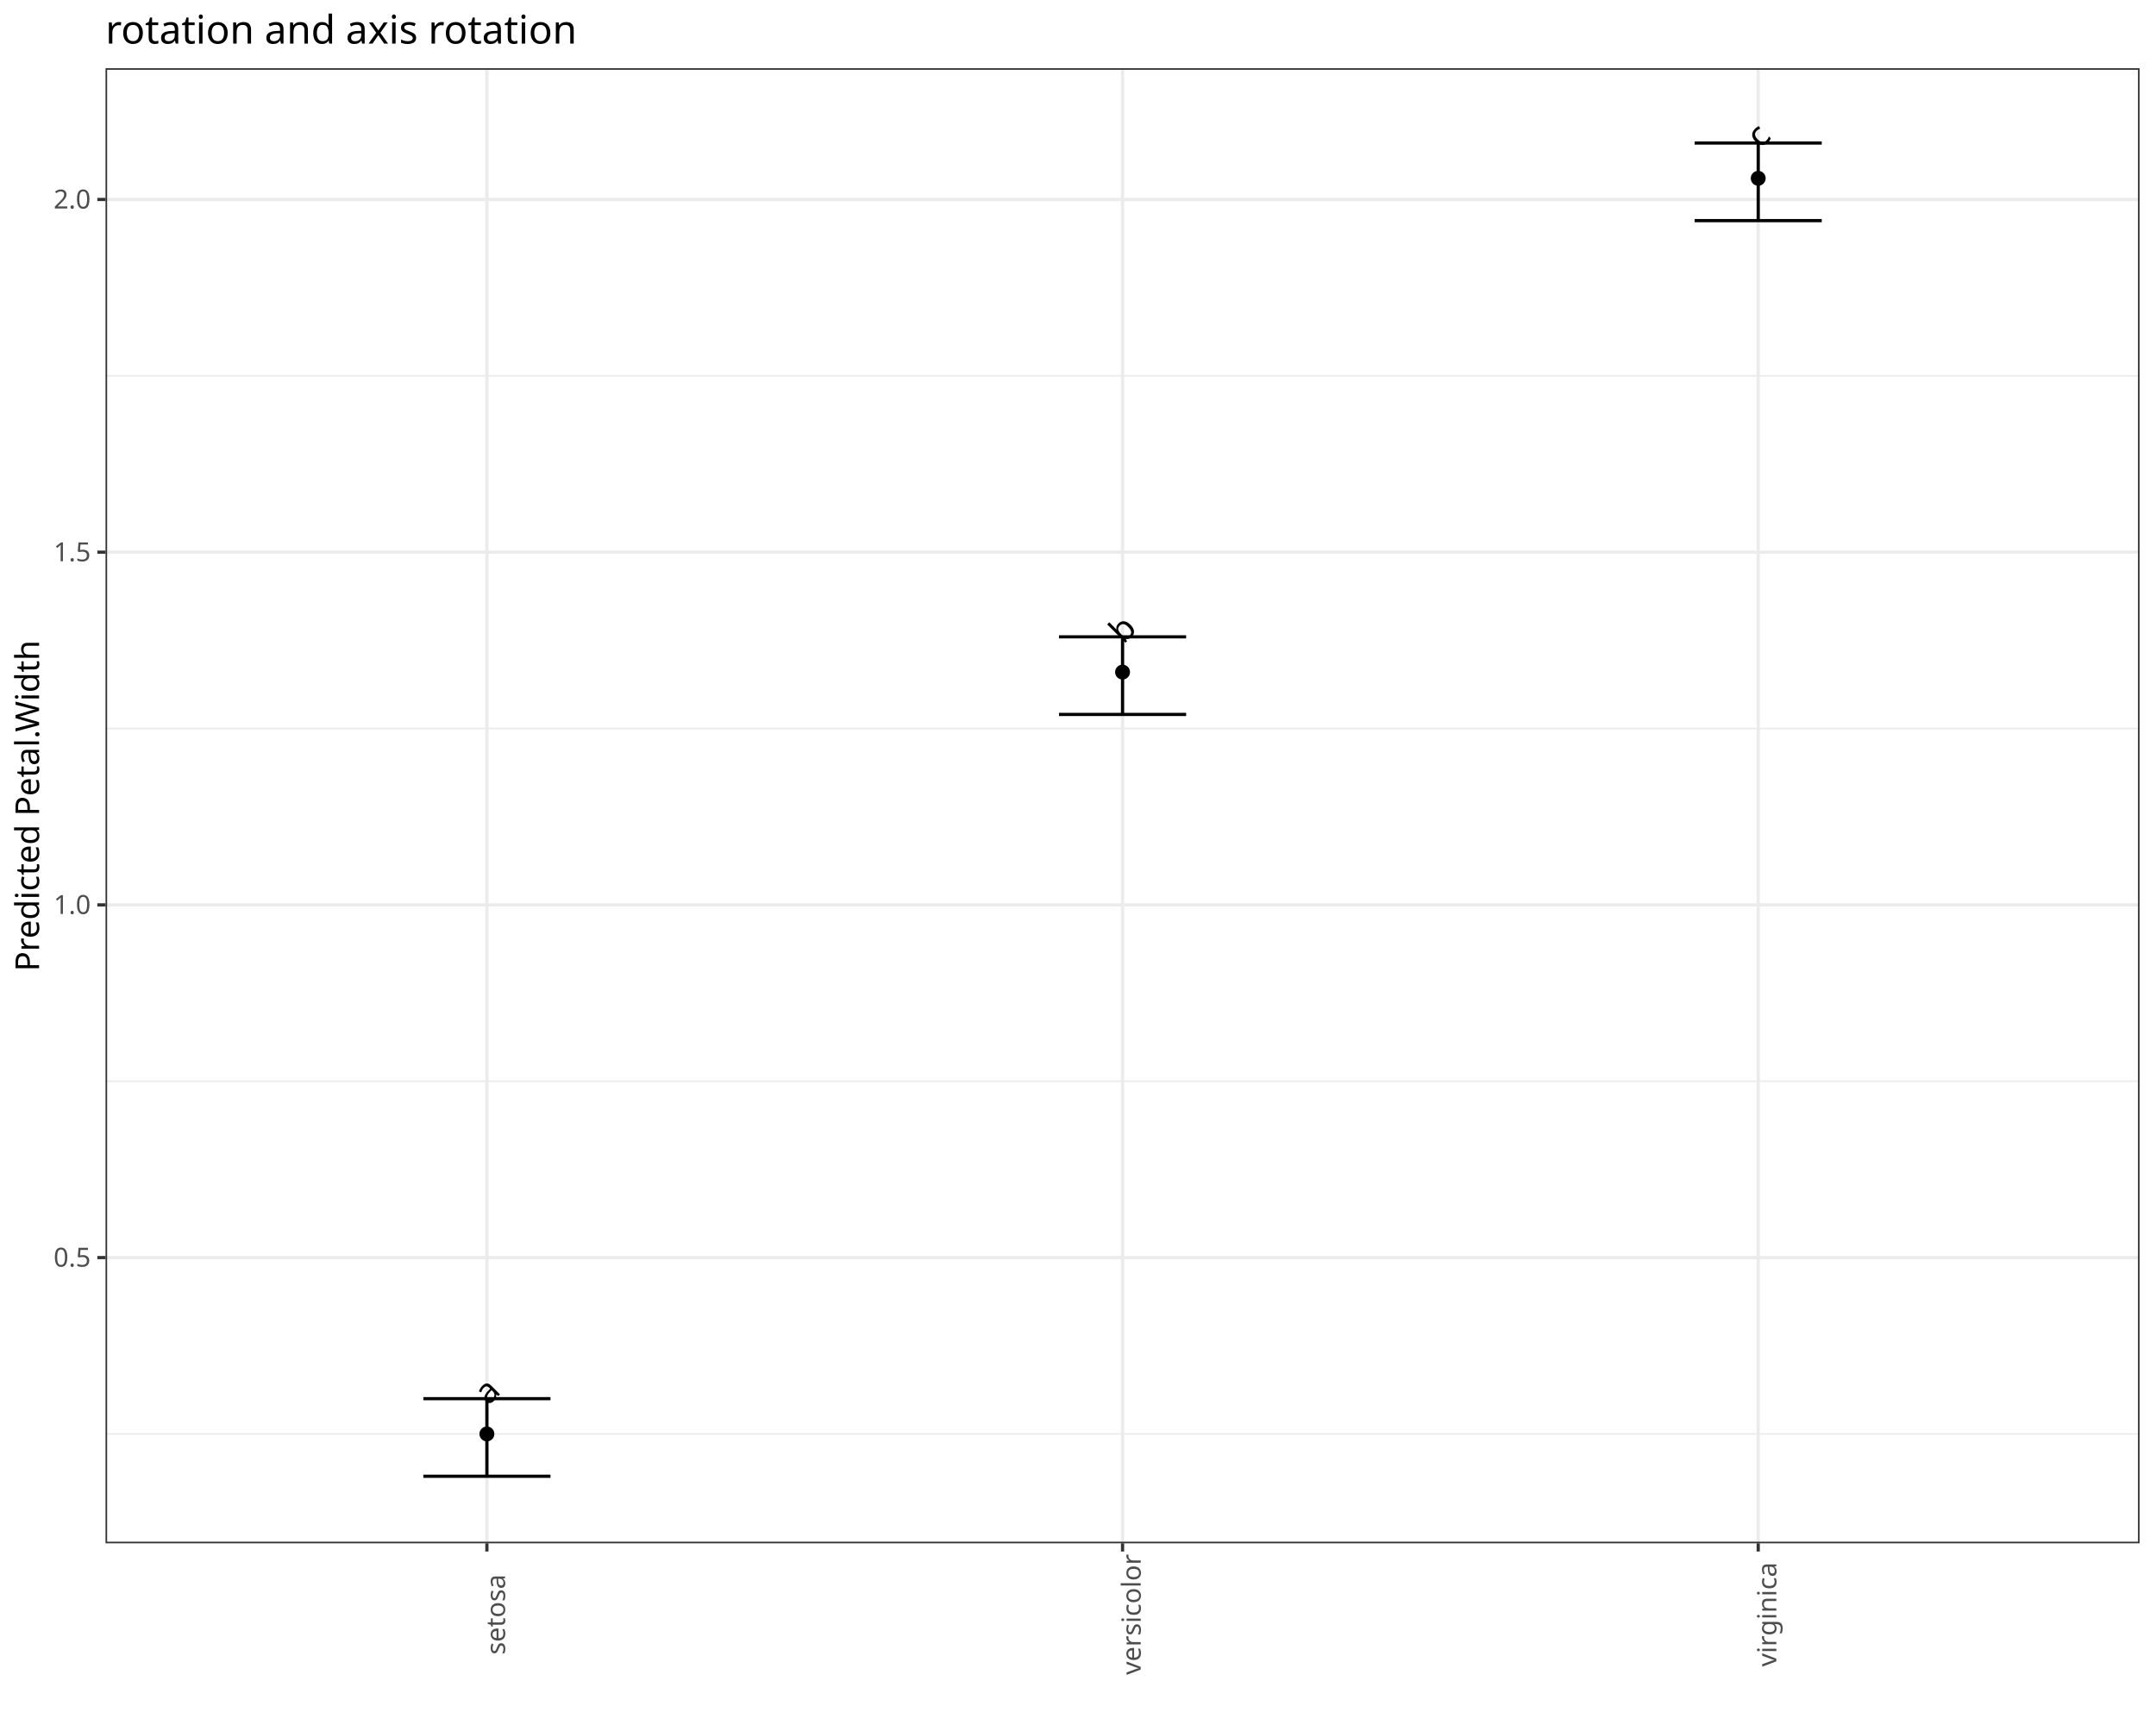
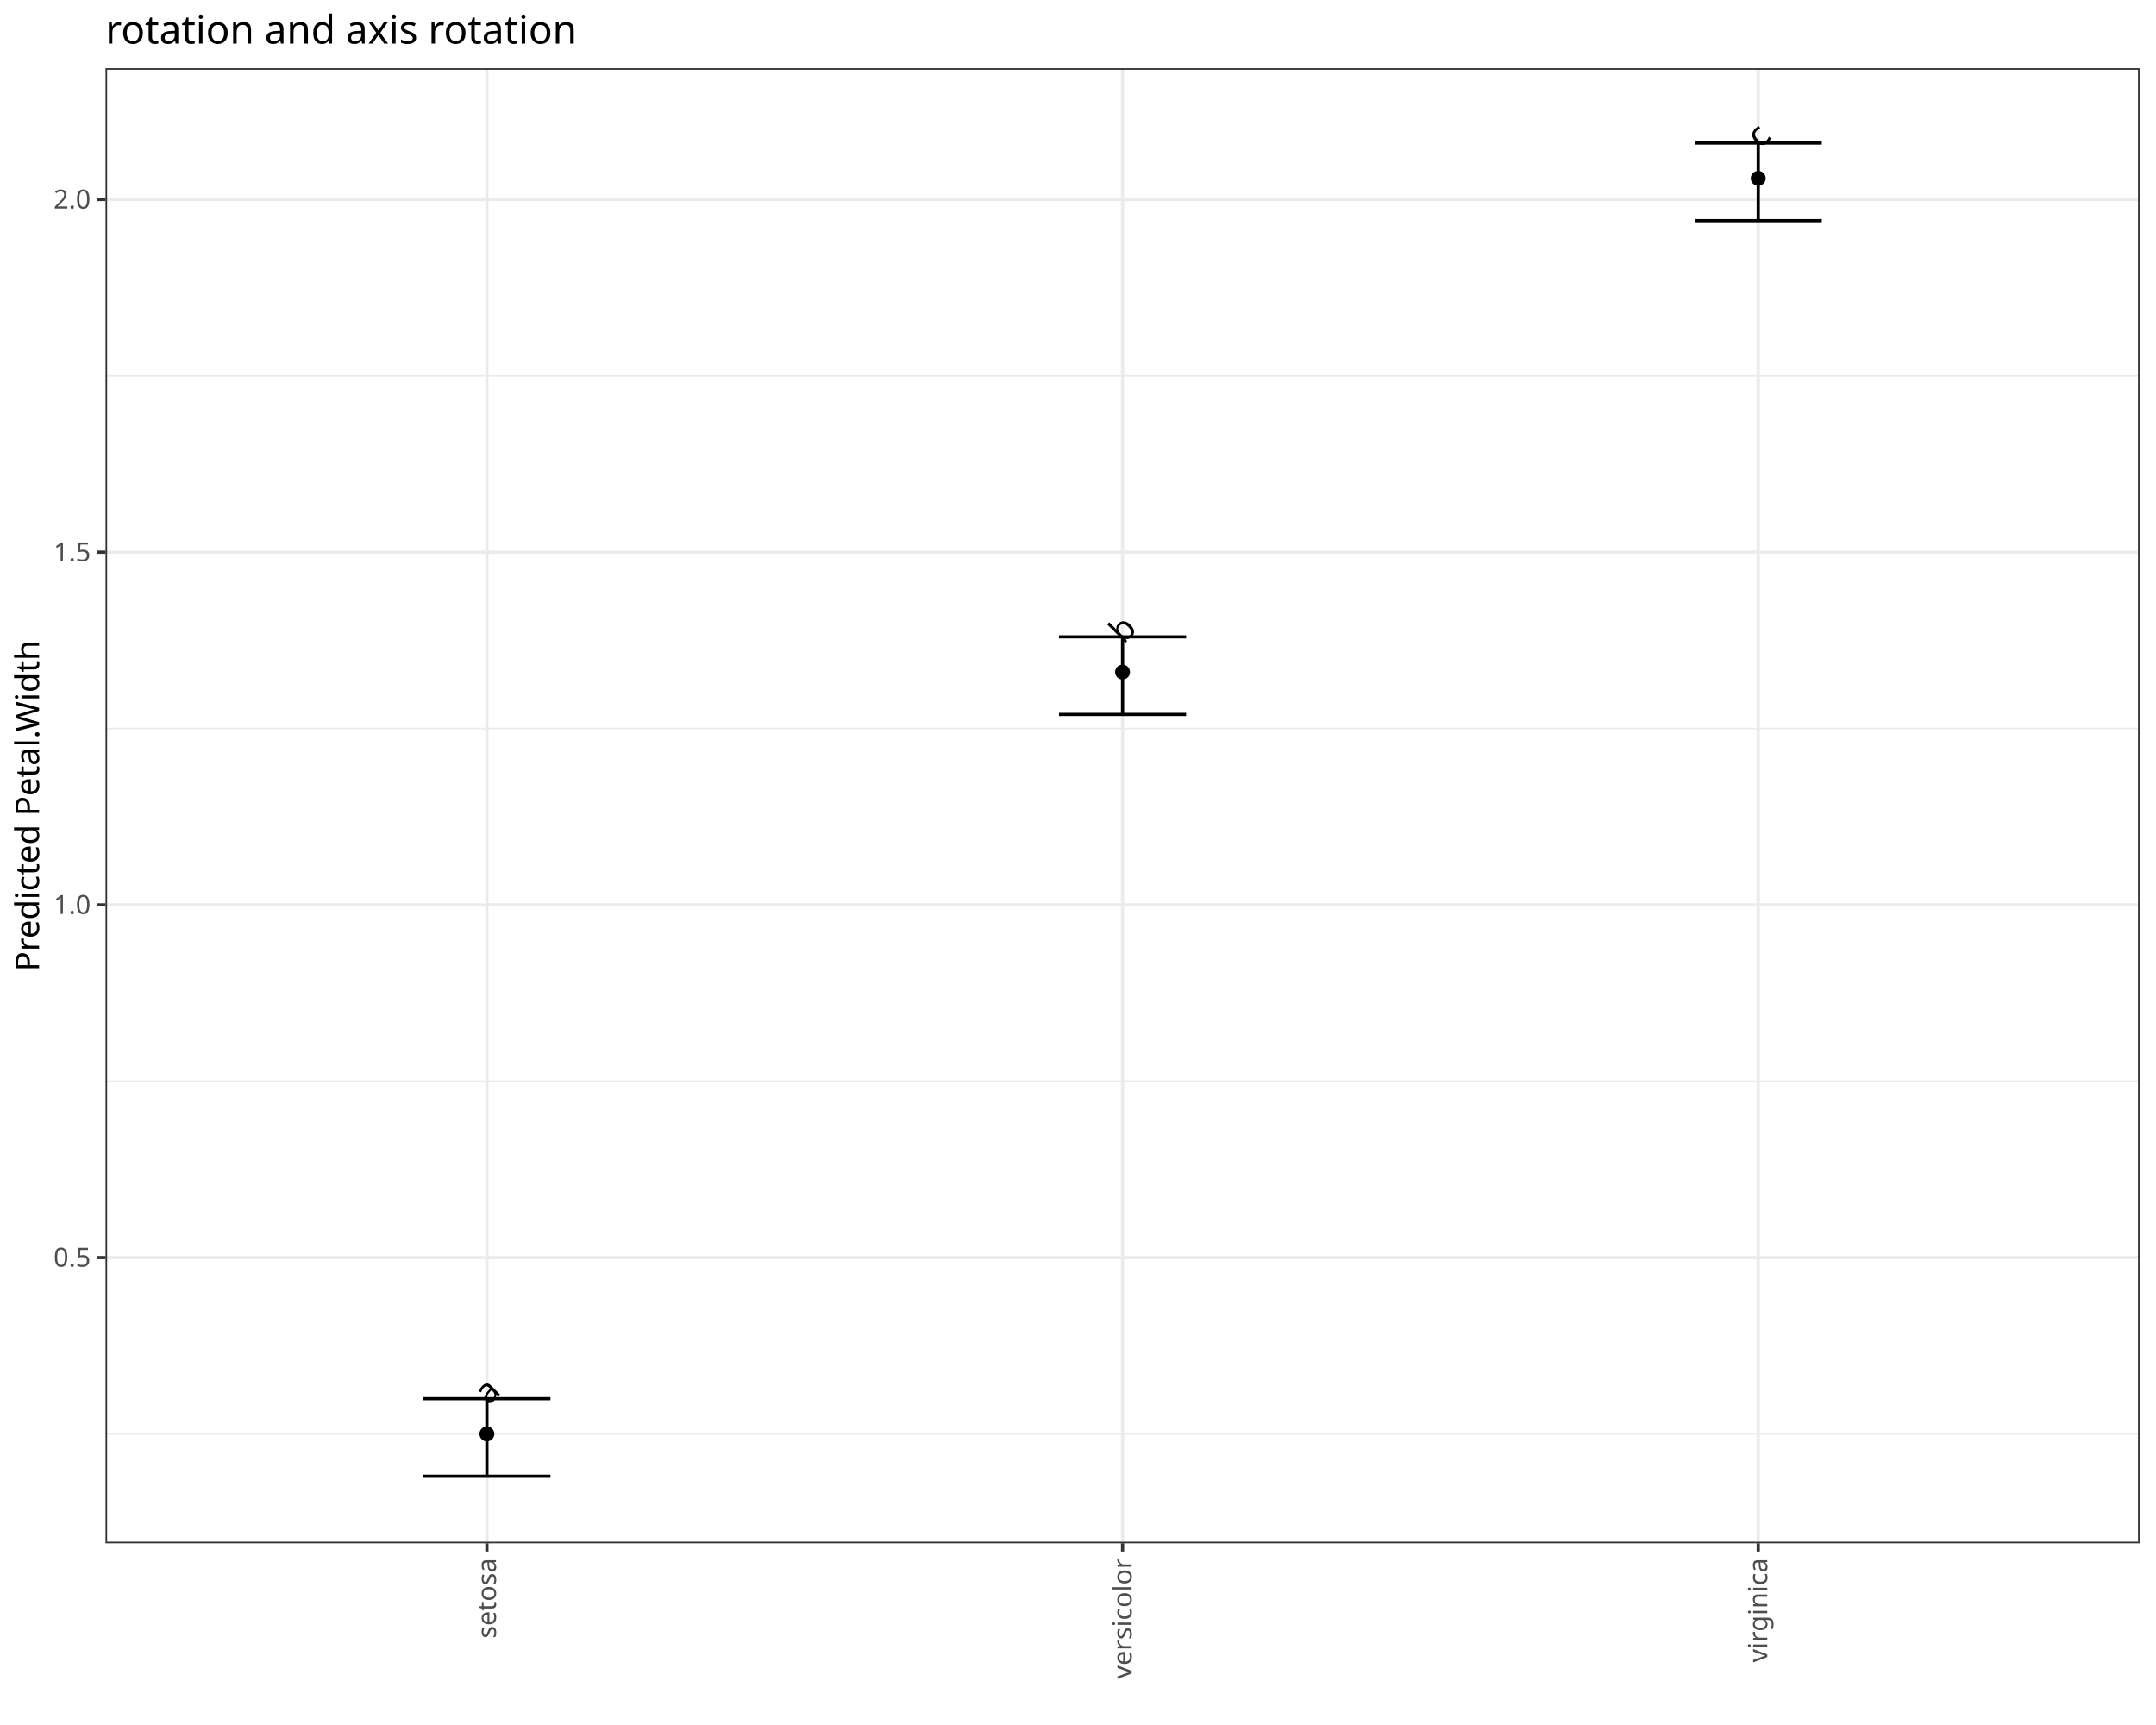
<svg xmlns="http://www.w3.org/2000/svg" class="svglite" data-engine-version="2.0" width="720.00pt" height="576.00pt" viewBox="0 0 720.00 576.00">
  <defs>
    <style type="text/css">
    .svglite line, .svglite polyline, .svglite polygon, .svglite path, .svglite rect, .svglite circle {
      fill: none;
      stroke: #000000;
      stroke-linecap: round;
      stroke-linejoin: round;
      stroke-miterlimit: 10.00;
    }
  </style>
  </defs>
  <rect width="100%" height="100%" style="stroke: none; fill: #FFFFFF;" />
  <defs>
    <clipPath id="cpMC4wMHw3MjAuMDB8MC4wMHw1NzYuMDA=">
      <rect x="0.00" y="0.00" width="720.00" height="576.00" />
    </clipPath>
  </defs>
  <g clip-path="url(#cpMC4wMHw3MjAuMDB8MC4wMHw1NzYuMDA=)">
    <rect x="0.00" y="0.00" width="720.00" height="576.00" style="stroke-width: 1.07; stroke: #FFFFFF; fill: #FFFFFF;" />
  </g>
  <defs>
    <clipPath id="cpMzUuMjR8NzE0LjUyfDIyLjc4fDUxNS4zMw==">
      <rect x="35.24" y="22.78" width="679.28" height="492.55" />
    </clipPath>
  </defs>
  <g clip-path="url(#cpMzUuMjR8NzE0LjUyfDIyLjc4fDUxNS4zMw==)">
    <rect x="35.24" y="22.78" width="679.28" height="492.55" style="stroke-width: 1.07; stroke: none; fill: #FFFFFF;" />
    <polyline points="35.24,478.81 714.52,478.81 " style="stroke-width: 0.53; stroke: #EBEBEB; stroke-linecap: butt;" />
    <polyline points="35.24,361.04 714.52,361.04 " style="stroke-width: 0.53; stroke: #EBEBEB; stroke-linecap: butt;" />
    <polyline points="35.24,243.27 714.52,243.27 " style="stroke-width: 0.53; stroke: #EBEBEB; stroke-linecap: butt;" />
    <polyline points="35.24,125.49 714.52,125.49 " style="stroke-width: 0.53; stroke: #EBEBEB; stroke-linecap: butt;" />
    <polyline points="35.24,419.93 714.52,419.93 " style="stroke-width: 1.07; stroke: #EBEBEB; stroke-linecap: butt;" />
    <polyline points="35.24,302.15 714.52,302.15 " style="stroke-width: 1.07; stroke: #EBEBEB; stroke-linecap: butt;" />
    <polyline points="35.24,184.38 714.52,184.38 " style="stroke-width: 1.07; stroke: #EBEBEB; stroke-linecap: butt;" />
    <polyline points="35.24,66.61 714.52,66.61 " style="stroke-width: 1.07; stroke: #EBEBEB; stroke-linecap: butt;" />
    <polyline points="162.60,515.33 162.60,22.78 " style="stroke-width: 1.07; stroke: #EBEBEB; stroke-linecap: butt;" />
    <polyline points="374.88,515.33 374.88,22.78 " style="stroke-width: 1.07; stroke: #EBEBEB; stroke-linecap: butt;" />
    <polyline points="587.16,515.33 587.16,22.78 " style="stroke-width: 1.07; stroke: #EBEBEB; stroke-linecap: butt;" />
    <circle cx="162.60" cy="478.81" r="2.49" style="stroke-width: 0.71; stroke: none; fill: #000000;" />
    <circle cx="374.88" cy="224.42" r="2.49" style="stroke-width: 0.71; stroke: none; fill: #000000;" />
    <circle cx="587.16" cy="59.54" r="2.49" style="stroke-width: 0.71; stroke: none; fill: #000000;" />
    <polyline points="141.38,467.03 183.83,467.03 " style="stroke-width: 1.07; stroke-linecap: butt;" />
    <polyline points="162.60,467.03 162.60,492.94 " style="stroke-width: 1.07; stroke-linecap: butt;" />
    <polyline points="141.38,492.94 183.83,492.94 " style="stroke-width: 1.07; stroke-linecap: butt;" />
    <polyline points="353.65,212.65 396.11,212.65 " style="stroke-width: 1.07; stroke-linecap: butt;" />
    <polyline points="374.88,212.65 374.88,238.56 " style="stroke-width: 1.07; stroke-linecap: butt;" />
    <polyline points="353.65,238.56 396.11,238.56 " style="stroke-width: 1.07; stroke-linecap: butt;" />
    <polyline points="565.93,47.76 608.38,47.76 " style="stroke-width: 1.07; stroke-linecap: butt;" />
    <polyline points="587.16,47.76 587.16,73.67 " style="stroke-width: 1.07; stroke-linecap: butt;" />
    <polyline points="565.93,73.67 608.38,73.67 " style="stroke-width: 1.07; stroke-linecap: butt;" />
    <text transform="translate(165.37,467.21) rotate(-45)" text-anchor="middle" style="font-size: 11.38px; font-family: sans;" textLength="6.33px" lengthAdjust="spacingAndGlyphs">a</text>
    <text transform="translate(377.65,212.82) rotate(-45)" text-anchor="middle" style="font-size: 11.38px; font-family: sans;" textLength="6.33px" lengthAdjust="spacingAndGlyphs">b</text>
    <text transform="translate(589.92,47.94) rotate(-45)" text-anchor="middle" style="font-size: 11.38px; font-family: sans;" textLength="5.70px" lengthAdjust="spacingAndGlyphs">c</text>
    <rect x="35.24" y="22.78" width="679.28" height="492.55" style="stroke-width: 1.07; stroke: #333333;" />
  </g>
  <g clip-path="url(#cpMC4wMHw3MjAuMDB8MC4wMHw1NzYuMDA=)">
    <text x="30.31" y="422.95" text-anchor="end" style="font-size: 8.80px; fill: #4D4D4D; font-family: sans;" textLength="12.23px" lengthAdjust="spacingAndGlyphs">0.5</text>
    <text x="30.31" y="305.18" text-anchor="end" style="font-size: 8.80px; fill: #4D4D4D; font-family: sans;" textLength="12.23px" lengthAdjust="spacingAndGlyphs">1.0</text>
    <text x="30.31" y="187.41" text-anchor="end" style="font-size: 8.80px; fill: #4D4D4D; font-family: sans;" textLength="12.23px" lengthAdjust="spacingAndGlyphs">1.5</text>
    <text x="30.31" y="69.63" text-anchor="end" style="font-size: 8.80px; fill: #4D4D4D; font-family: sans;" textLength="12.23px" lengthAdjust="spacingAndGlyphs">2.0</text>
    <polyline points="32.50,419.93 35.24,419.93 " style="stroke-width: 1.07; stroke: #333333; stroke-linecap: butt;" />
    <polyline points="32.50,302.15 35.24,302.15 " style="stroke-width: 1.07; stroke: #333333; stroke-linecap: butt;" />
    <polyline points="32.50,184.38 35.24,184.38 " style="stroke-width: 1.07; stroke: #333333; stroke-linecap: butt;" />
    <polyline points="32.50,66.61 35.24,66.61 " style="stroke-width: 1.07; stroke: #333333; stroke-linecap: butt;" />
    <polyline points="162.60,518.07 162.60,515.33 " style="stroke-width: 1.07; stroke: #333333; stroke-linecap: butt;" />
    <polyline points="374.88,518.07 374.88,515.33 " style="stroke-width: 1.07; stroke: #333333; stroke-linecap: butt;" />
    <polyline points="587.16,518.07 587.16,515.33 " style="stroke-width: 1.07; stroke: #333333; stroke-linecap: butt;" />
-     <text transform="translate(168.66,539.10) rotate(-90)" text-anchor="middle" style="font-size: 8.80px; fill: #4D4D4D; font-family: sans;" textLength="25.94px" lengthAdjust="spacingAndGlyphs">setosa</text>
-     <text transform="translate(380.94,539.10) rotate(-90)" text-anchor="middle" style="font-size: 8.80px; fill: #4D4D4D; font-family: sans;" textLength="37.66px" lengthAdjust="spacingAndGlyphs">versicolor</text>
-     <text transform="translate(593.21,539.10) rotate(-90)" text-anchor="middle" style="font-size: 8.80px; fill: #4D4D4D; font-family: sans;" textLength="32.28px" lengthAdjust="spacingAndGlyphs">virginica</text>
+     <text transform="translate(165.63,520.26) rotate(-90)" text-anchor="end" style="font-size: 8.80px; fill: #4D4D4D; font-family: sans;" textLength="25.94px" lengthAdjust="spacingAndGlyphs">setosa</text>
+     <text transform="translate(377.91,520.26) rotate(-90)" text-anchor="end" style="font-size: 8.80px; fill: #4D4D4D; font-family: sans;" textLength="37.66px" lengthAdjust="spacingAndGlyphs">versicolor</text>
+     <text transform="translate(590.18,520.26) rotate(-90)" text-anchor="end" style="font-size: 8.80px; fill: #4D4D4D; font-family: sans;" textLength="32.28px" lengthAdjust="spacingAndGlyphs">virginica</text>
    <text transform="translate(13.05,269.06) rotate(-90)" text-anchor="middle" style="font-size: 11.00px; font-family: sans;" textLength="105.78px" lengthAdjust="spacingAndGlyphs">Predicted Petal.Width</text>
    <text x="35.24" y="14.56" style="font-size: 13.20px; font-family: sans;" textLength="144.56px" lengthAdjust="spacingAndGlyphs">rotation and axis rotation</text>
  </g>
</svg>
